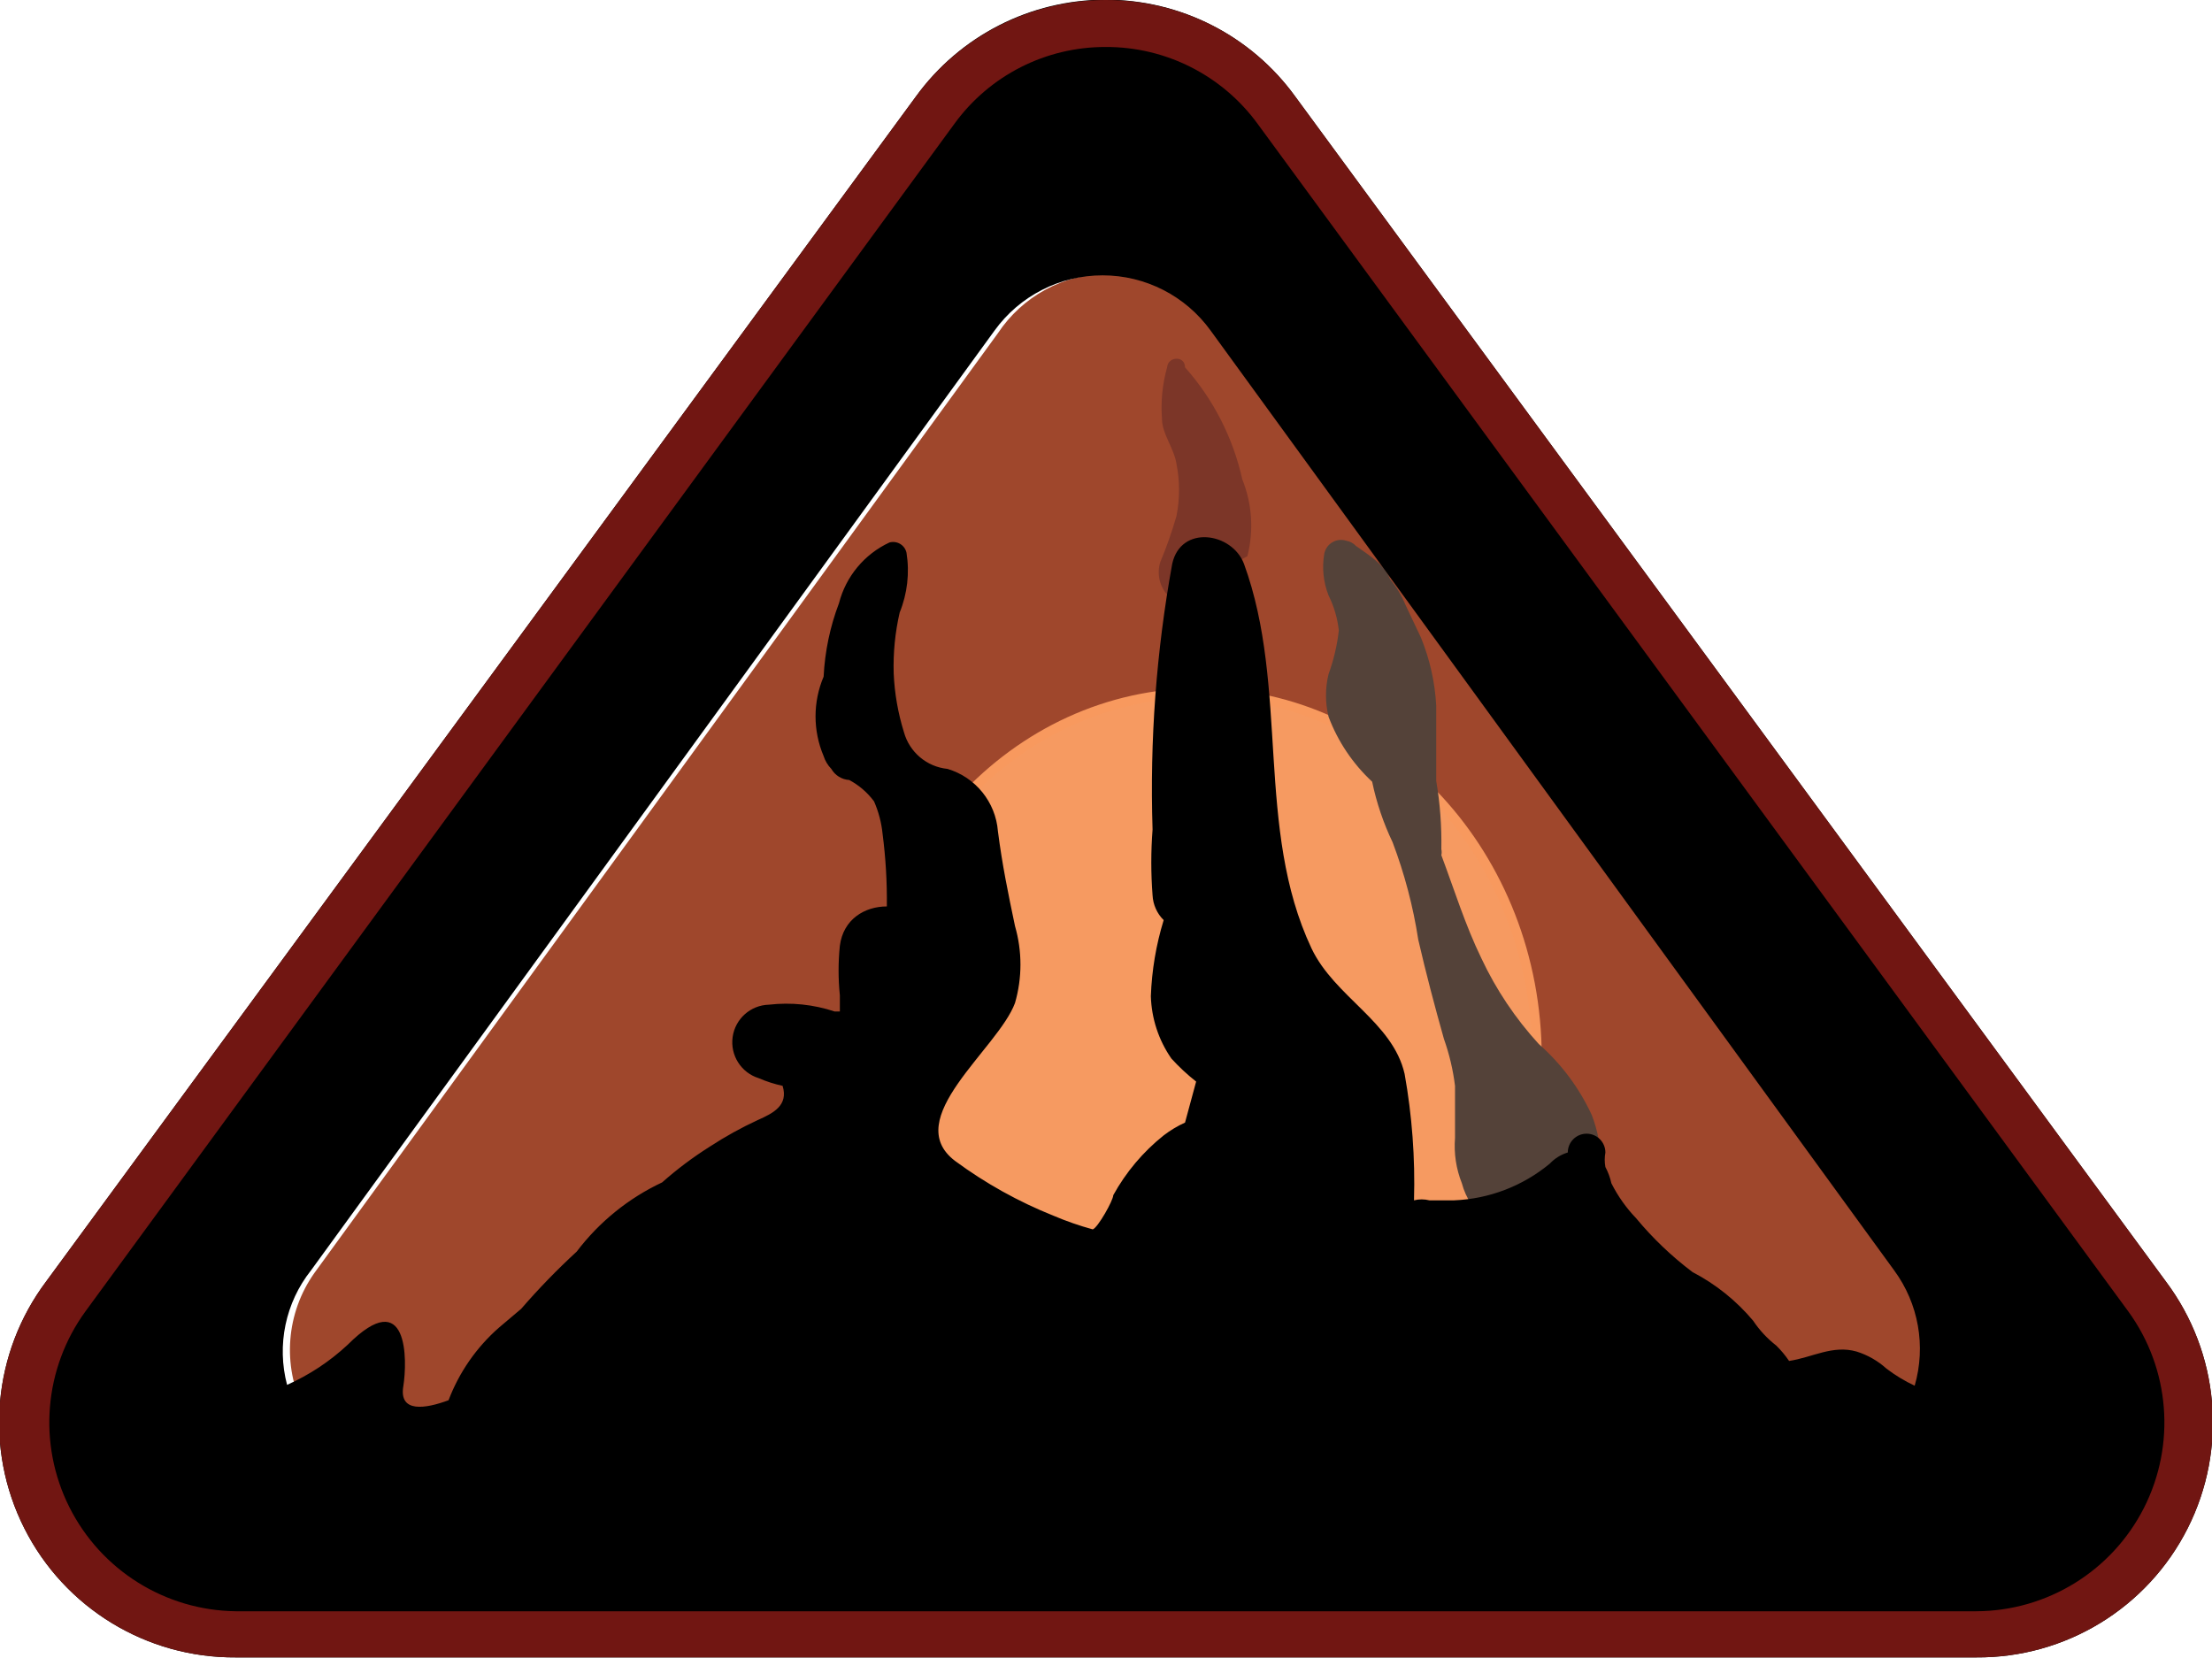
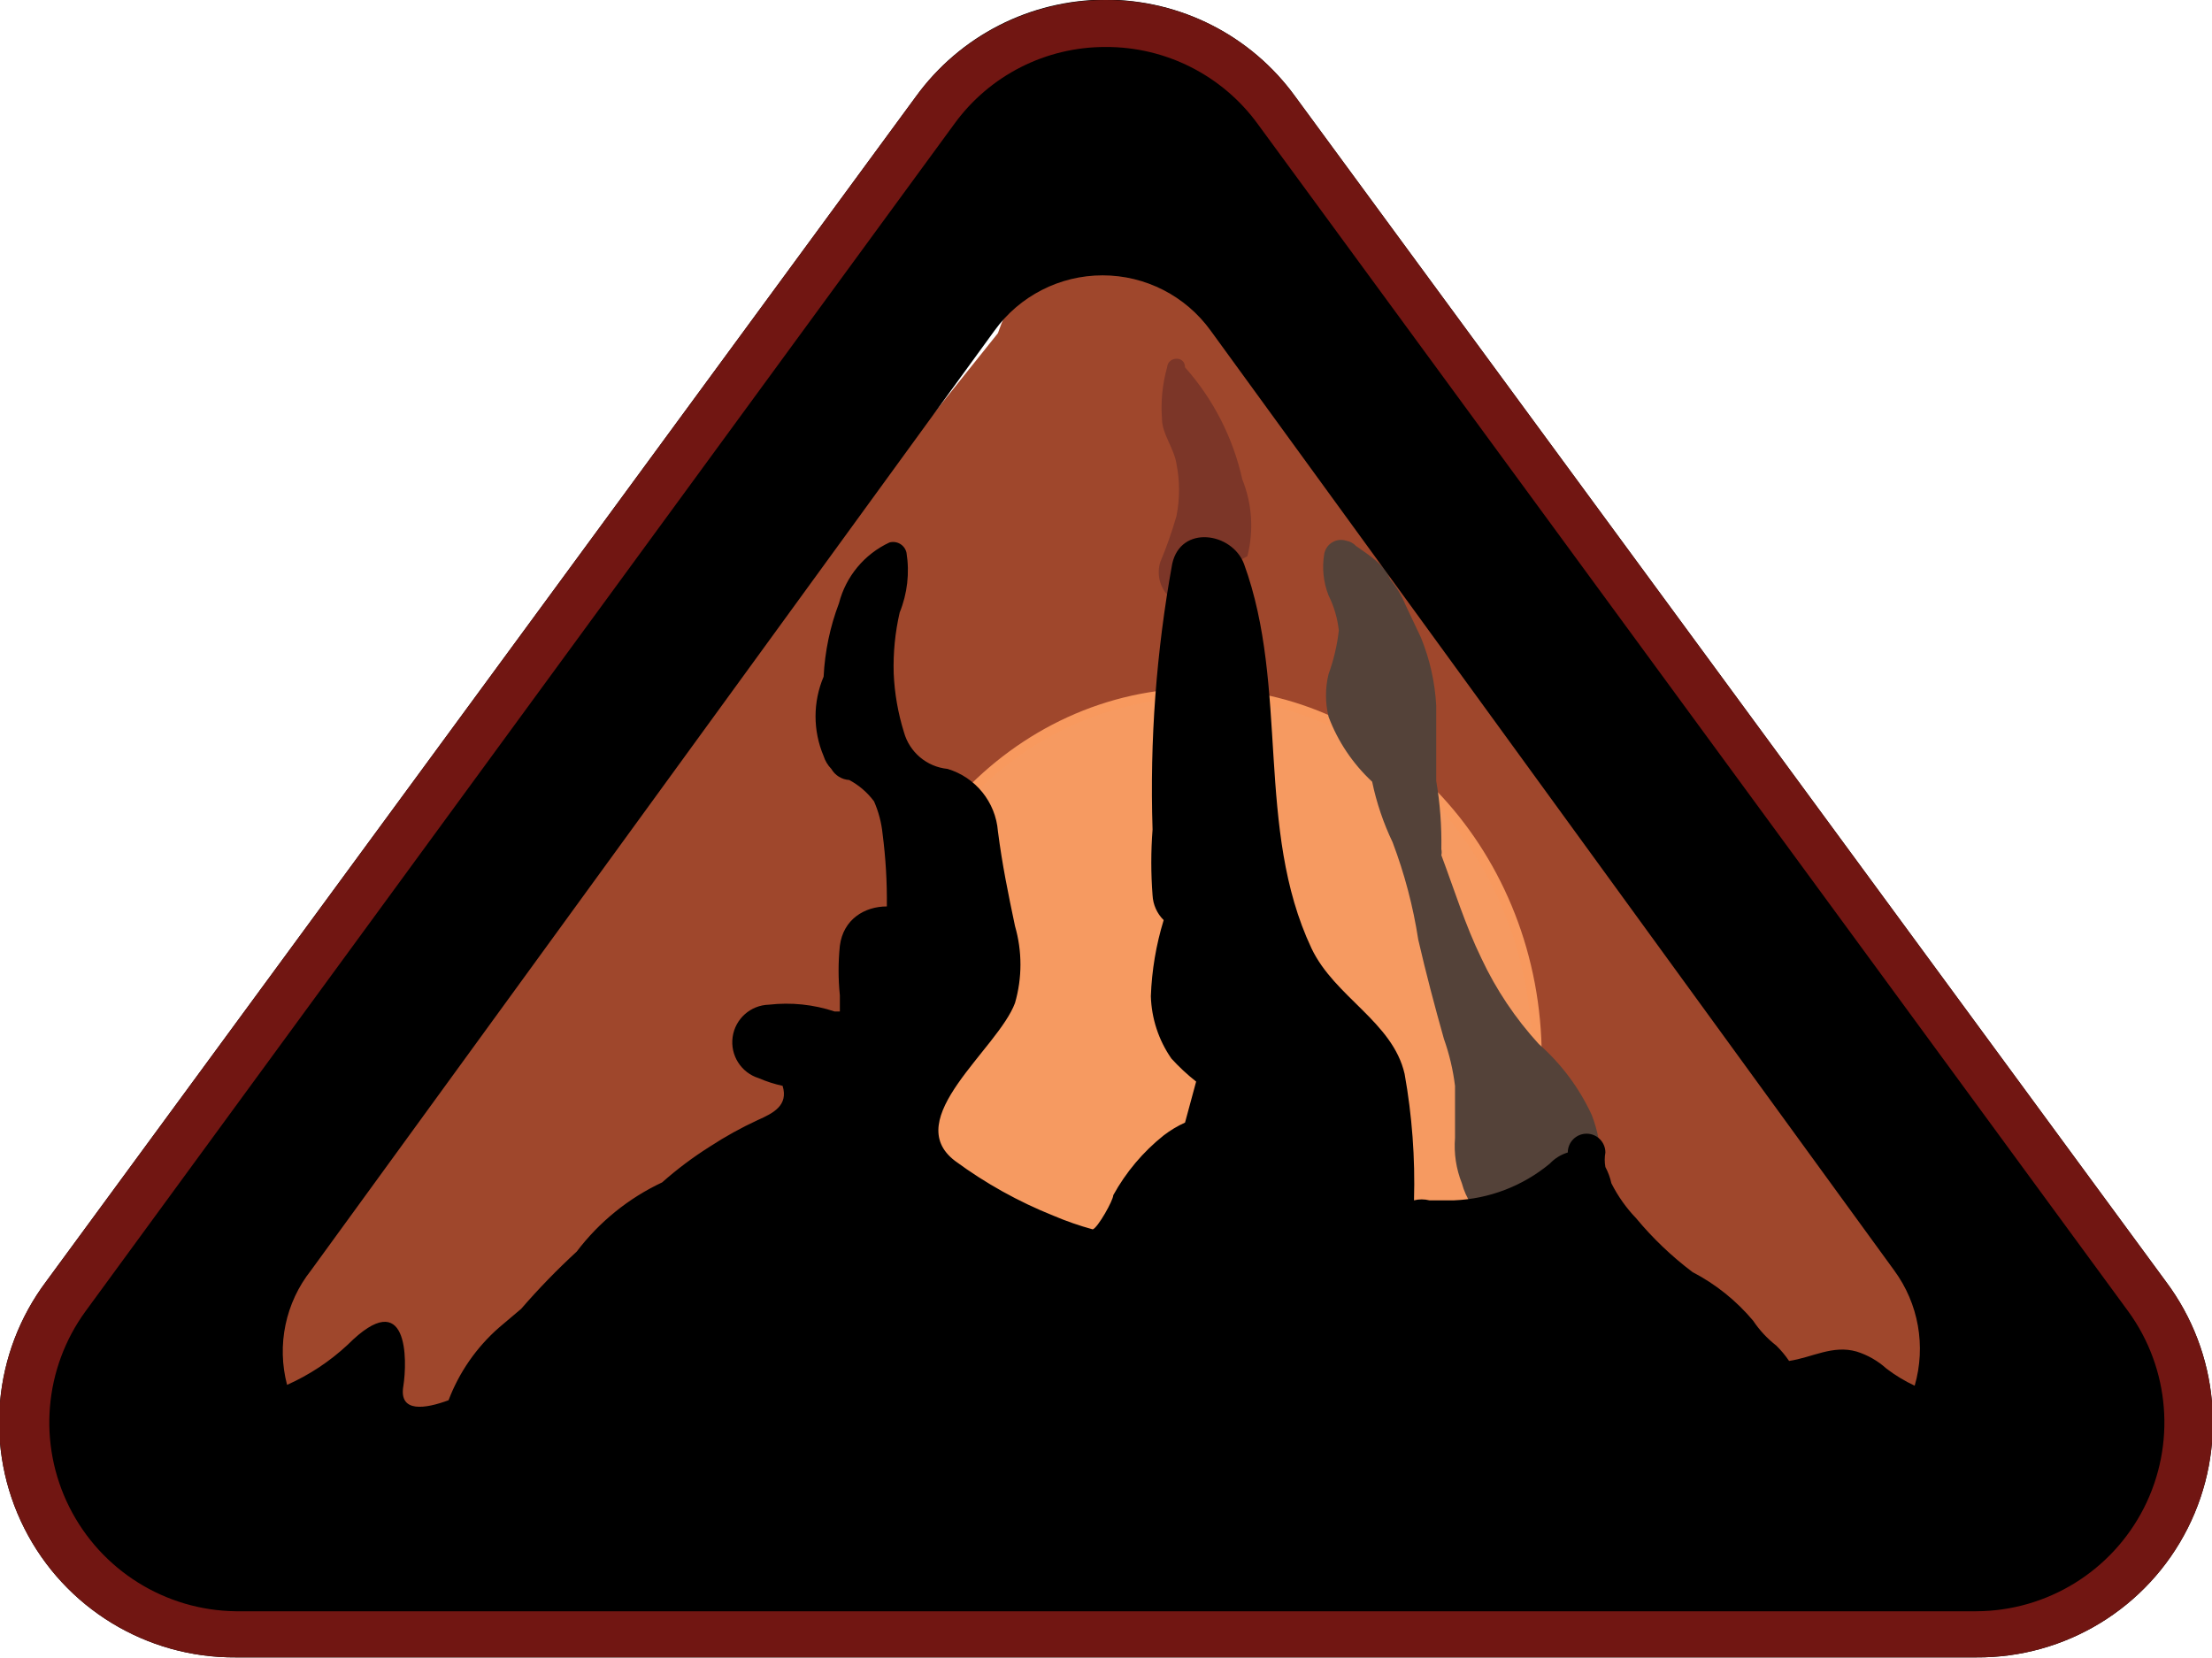
<svg xmlns="http://www.w3.org/2000/svg" viewBox="0 0 25.89 19.4">
  <defs>
    <style>
      .a {
        fill: #9f472c;
      }

      .b {
        fill: #7c3628;
      }

      .c {
        fill: #f69a61;
        stroke: #f8995e;
        stroke-miterlimit: 10;
        stroke-width: 0.11px;
      }

      .d {
        fill: #544239;
      }

      .e {
        fill: #711612;
      }
    </style>
  </defs>
-   <path class="a" d="M11.68,3.9l-8,11A1.56,1.56,0,0,0,4.9,17.36H21a1.56,1.56,0,0,0,1.26-2.49l-8-11A1.56,1.56,0,0,0,11.68,3.9Z" />
+   <path class="a" d="M11.68,3.9l-8,10A1,1,0,0,0,3.9,17.36H23a1.56,1.56,0,0,0,1-1l-8-11A1.56,1.56,0,0,0,11.68,3.9Z" />
  <path class="b" d="M14.6,6.51a1.45,1.45,0,0,0-.06-.9,2.93,2.93,0,0,0-.67-1.31h0c0-.14-.2-.13-.21,0a1.75,1.75,0,0,0-.06.6c0,.18.14.34.17.53a1.57,1.57,0,0,1,0,.61,4.93,4.93,0,0,1-.19.54A.4.4,0,0,0,13.7,7" />
  <ellipse class="c" cx="14.05" cy="12.38" rx="3.94" ry="4.27" />
  <path class="d" d="M18.63,13.05a2.51,2.51,0,0,0-.62-.83,4,4,0,0,1-.67-1c-.19-.39-.32-.81-.47-1.21a.16.16,0,0,0,0-.07,4.31,4.31,0,0,0-.06-.8c0-.29,0-.58,0-.88a2.45,2.45,0,0,0-.18-.8l-.18-.38a1.14,1.14,0,0,0-.18-.3c-.06-.17-.26-.29-.4-.39h0a.2.2,0,0,0-.11-.06.2.2,0,0,0-.26.15.91.91,0,0,0,.05.49,1.21,1.21,0,0,1,.12.41,2.23,2.23,0,0,1-.12.51,1.05,1.05,0,0,0,0,.5,2,2,0,0,0,.51.76,3.13,3.13,0,0,0,.24.71A5.65,5.65,0,0,1,16.6,11c.09.39.19.77.3,1.16a2.59,2.59,0,0,1,.13.55c0,.21,0,.41,0,.61a1.18,1.18,0,0,0,.08.53.84.84,0,0,0,.3.45.8.8,0,0,0,.53,0,1.62,1.62,0,0,0,.51-.25.66.66,0,0,0,.29-.44A1.64,1.64,0,0,0,18.63,13.05Z" />
  <path d="M25.35,15,15.16,1.13a2.74,2.74,0,0,0-4.44,0L.54,15A2.75,2.75,0,0,0,2.76,19.4H23.13A2.75,2.75,0,0,0,25.35,15ZM3.64,14.87l8-11a1.56,1.56,0,0,1,2.53,0l8,11a1.55,1.55,0,0,1,.24,1.35,1.81,1.81,0,0,1-.33-.2.94.94,0,0,0-.35-.2c-.28-.08-.52.07-.79.11a1.19,1.19,0,0,0-.15-.18,1.24,1.24,0,0,1-.27-.29,2.32,2.32,0,0,0-.71-.57,3.94,3.94,0,0,1-.66-.63,1.69,1.69,0,0,1-.29-.41.73.73,0,0,0-.07-.19.47.47,0,0,1,0-.17.22.22,0,0,0-.44,0,.48.48,0,0,0-.21.13,1.87,1.87,0,0,1-1.12.43l-.18,0h-.11a.37.37,0,0,0-.18,0,7.22,7.22,0,0,0-.11-1.48c-.14-.61-.82-.9-1.09-1.47-.66-1.4-.26-3.05-.79-4.5-.14-.37-.74-.46-.84,0a14.72,14.72,0,0,0-.23,3.11,5,5,0,0,0,0,.77.44.44,0,0,0,.13.29,3.46,3.46,0,0,0-.15.89,1.35,1.35,0,0,0,.24.73,2.38,2.38,0,0,0,.29.27l-.13.48a1.28,1.28,0,0,0-.25.15,2.34,2.34,0,0,0-.59.7c0,.06-.18.38-.24.4a3.57,3.57,0,0,1-.46-.16,5.19,5.19,0,0,1-1.15-.64c-.65-.49.5-1.31.7-1.85a1.62,1.62,0,0,0,0-.9c-.08-.38-.15-.72-.2-1.11A.83.83,0,0,0,11.09,9a.59.59,0,0,1-.51-.43,2.7,2.7,0,0,1-.12-.69,2.81,2.81,0,0,1,.07-.71,1.31,1.31,0,0,0,.08-.7.16.16,0,0,0-.2-.12,1.08,1.08,0,0,0-.59.71,2.81,2.81,0,0,0-.18.86,1.19,1.19,0,0,0,0,.93A.38.38,0,0,0,9.73,9a.26.26,0,0,0,.21.13h0a.88.88,0,0,1,.29.25,1.26,1.26,0,0,1,.1.38,6.06,6.06,0,0,1,.05.85c-.26,0-.51.15-.55.46a2.83,2.83,0,0,0,0,.58l0,.19-.06,0A1.79,1.79,0,0,0,9,11.76a.44.44,0,0,0-.12.86,1.52,1.52,0,0,0,.28.09,0,0,0,0,1,0,0c.07.23-.11.32-.29.4a4.4,4.4,0,0,0-.56.31,4.3,4.3,0,0,0-.56.42,2.69,2.69,0,0,0-1,.81,8.25,8.25,0,0,0-.65.67l-.26.22a2.14,2.14,0,0,0-.59.85c-.27.1-.58.15-.53-.16s.06-1.2-.65-.49a2.58,2.58,0,0,1-.71.47A1.53,1.53,0,0,1,3.64,14.87Zm6.61-6.26h0v0Z" />
  <path class="e" d="M12.94.55a2.19,2.19,0,0,1,1.78.9l10.19,13.9a2.21,2.21,0,0,1-1.78,3.51H2.76A2.21,2.21,0,0,1,1,15.35L11.17,1.45a2.18,2.18,0,0,1,1.77-.9m0-.55a2.75,2.75,0,0,0-2.22,1.13L.54,15A2.75,2.75,0,0,0,2.76,19.4H23.13A2.75,2.75,0,0,0,25.35,15L15.16,1.13A2.73,2.73,0,0,0,12.94,0Z" />
</svg>
